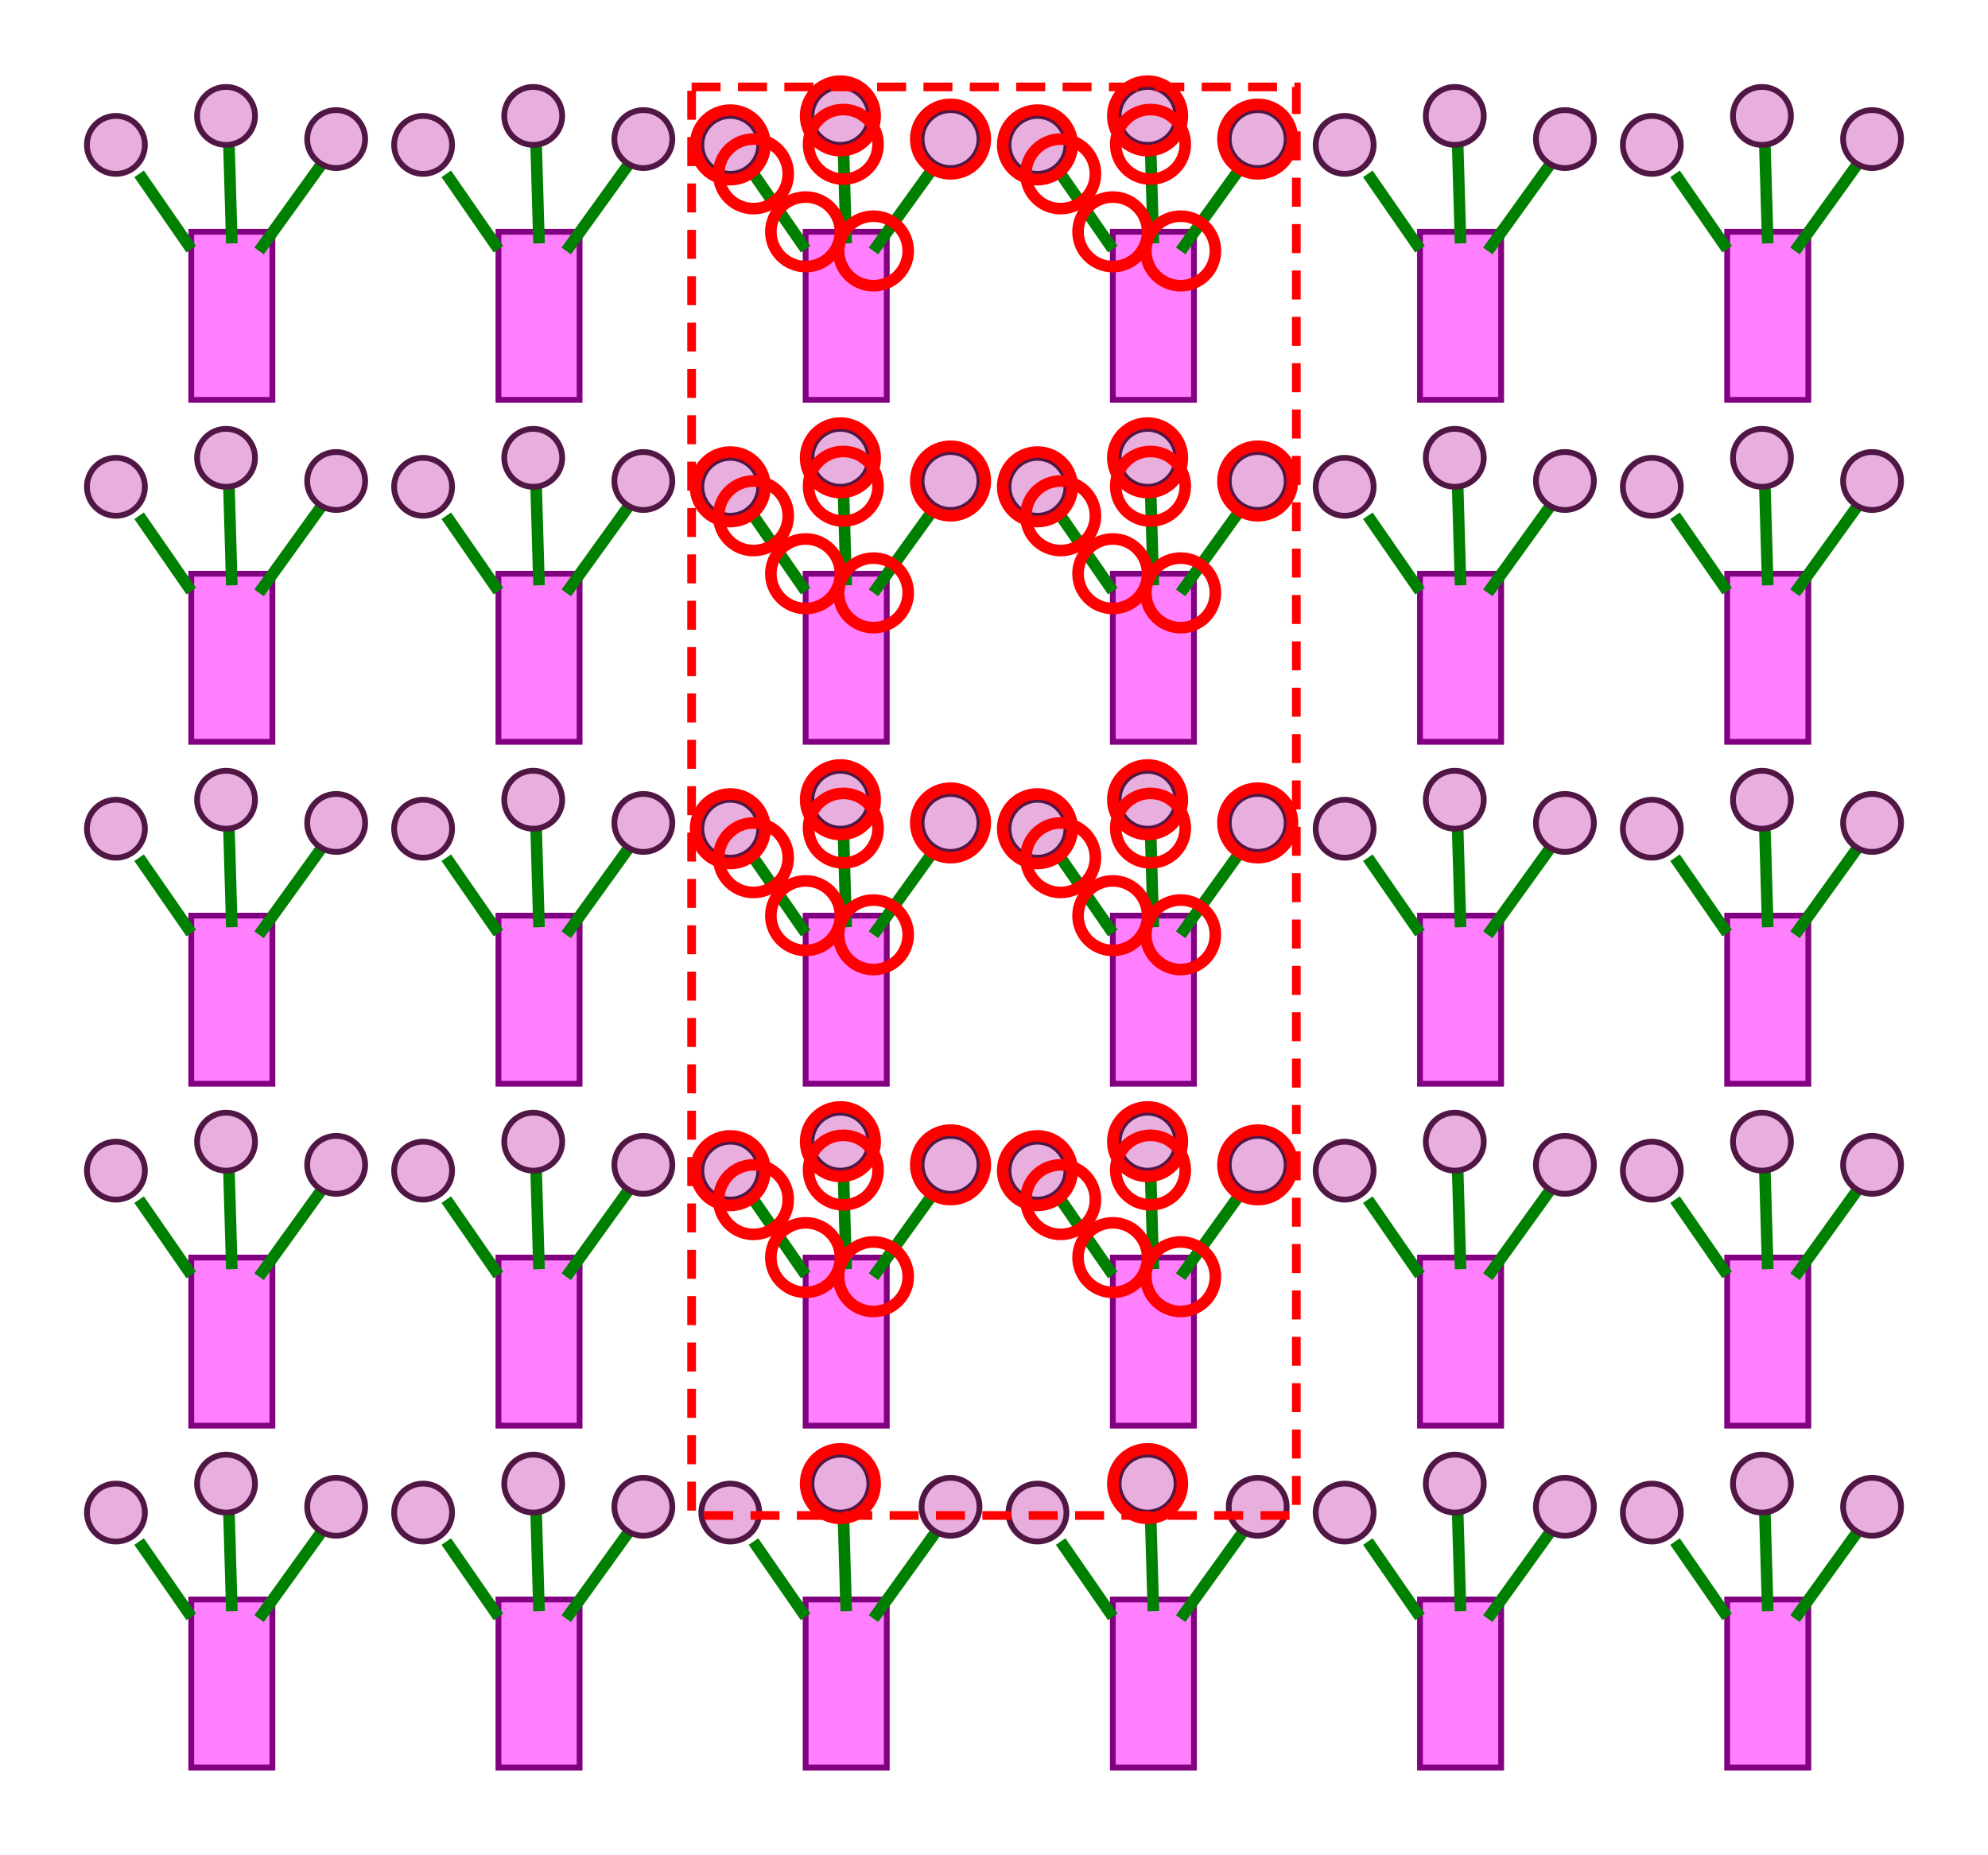
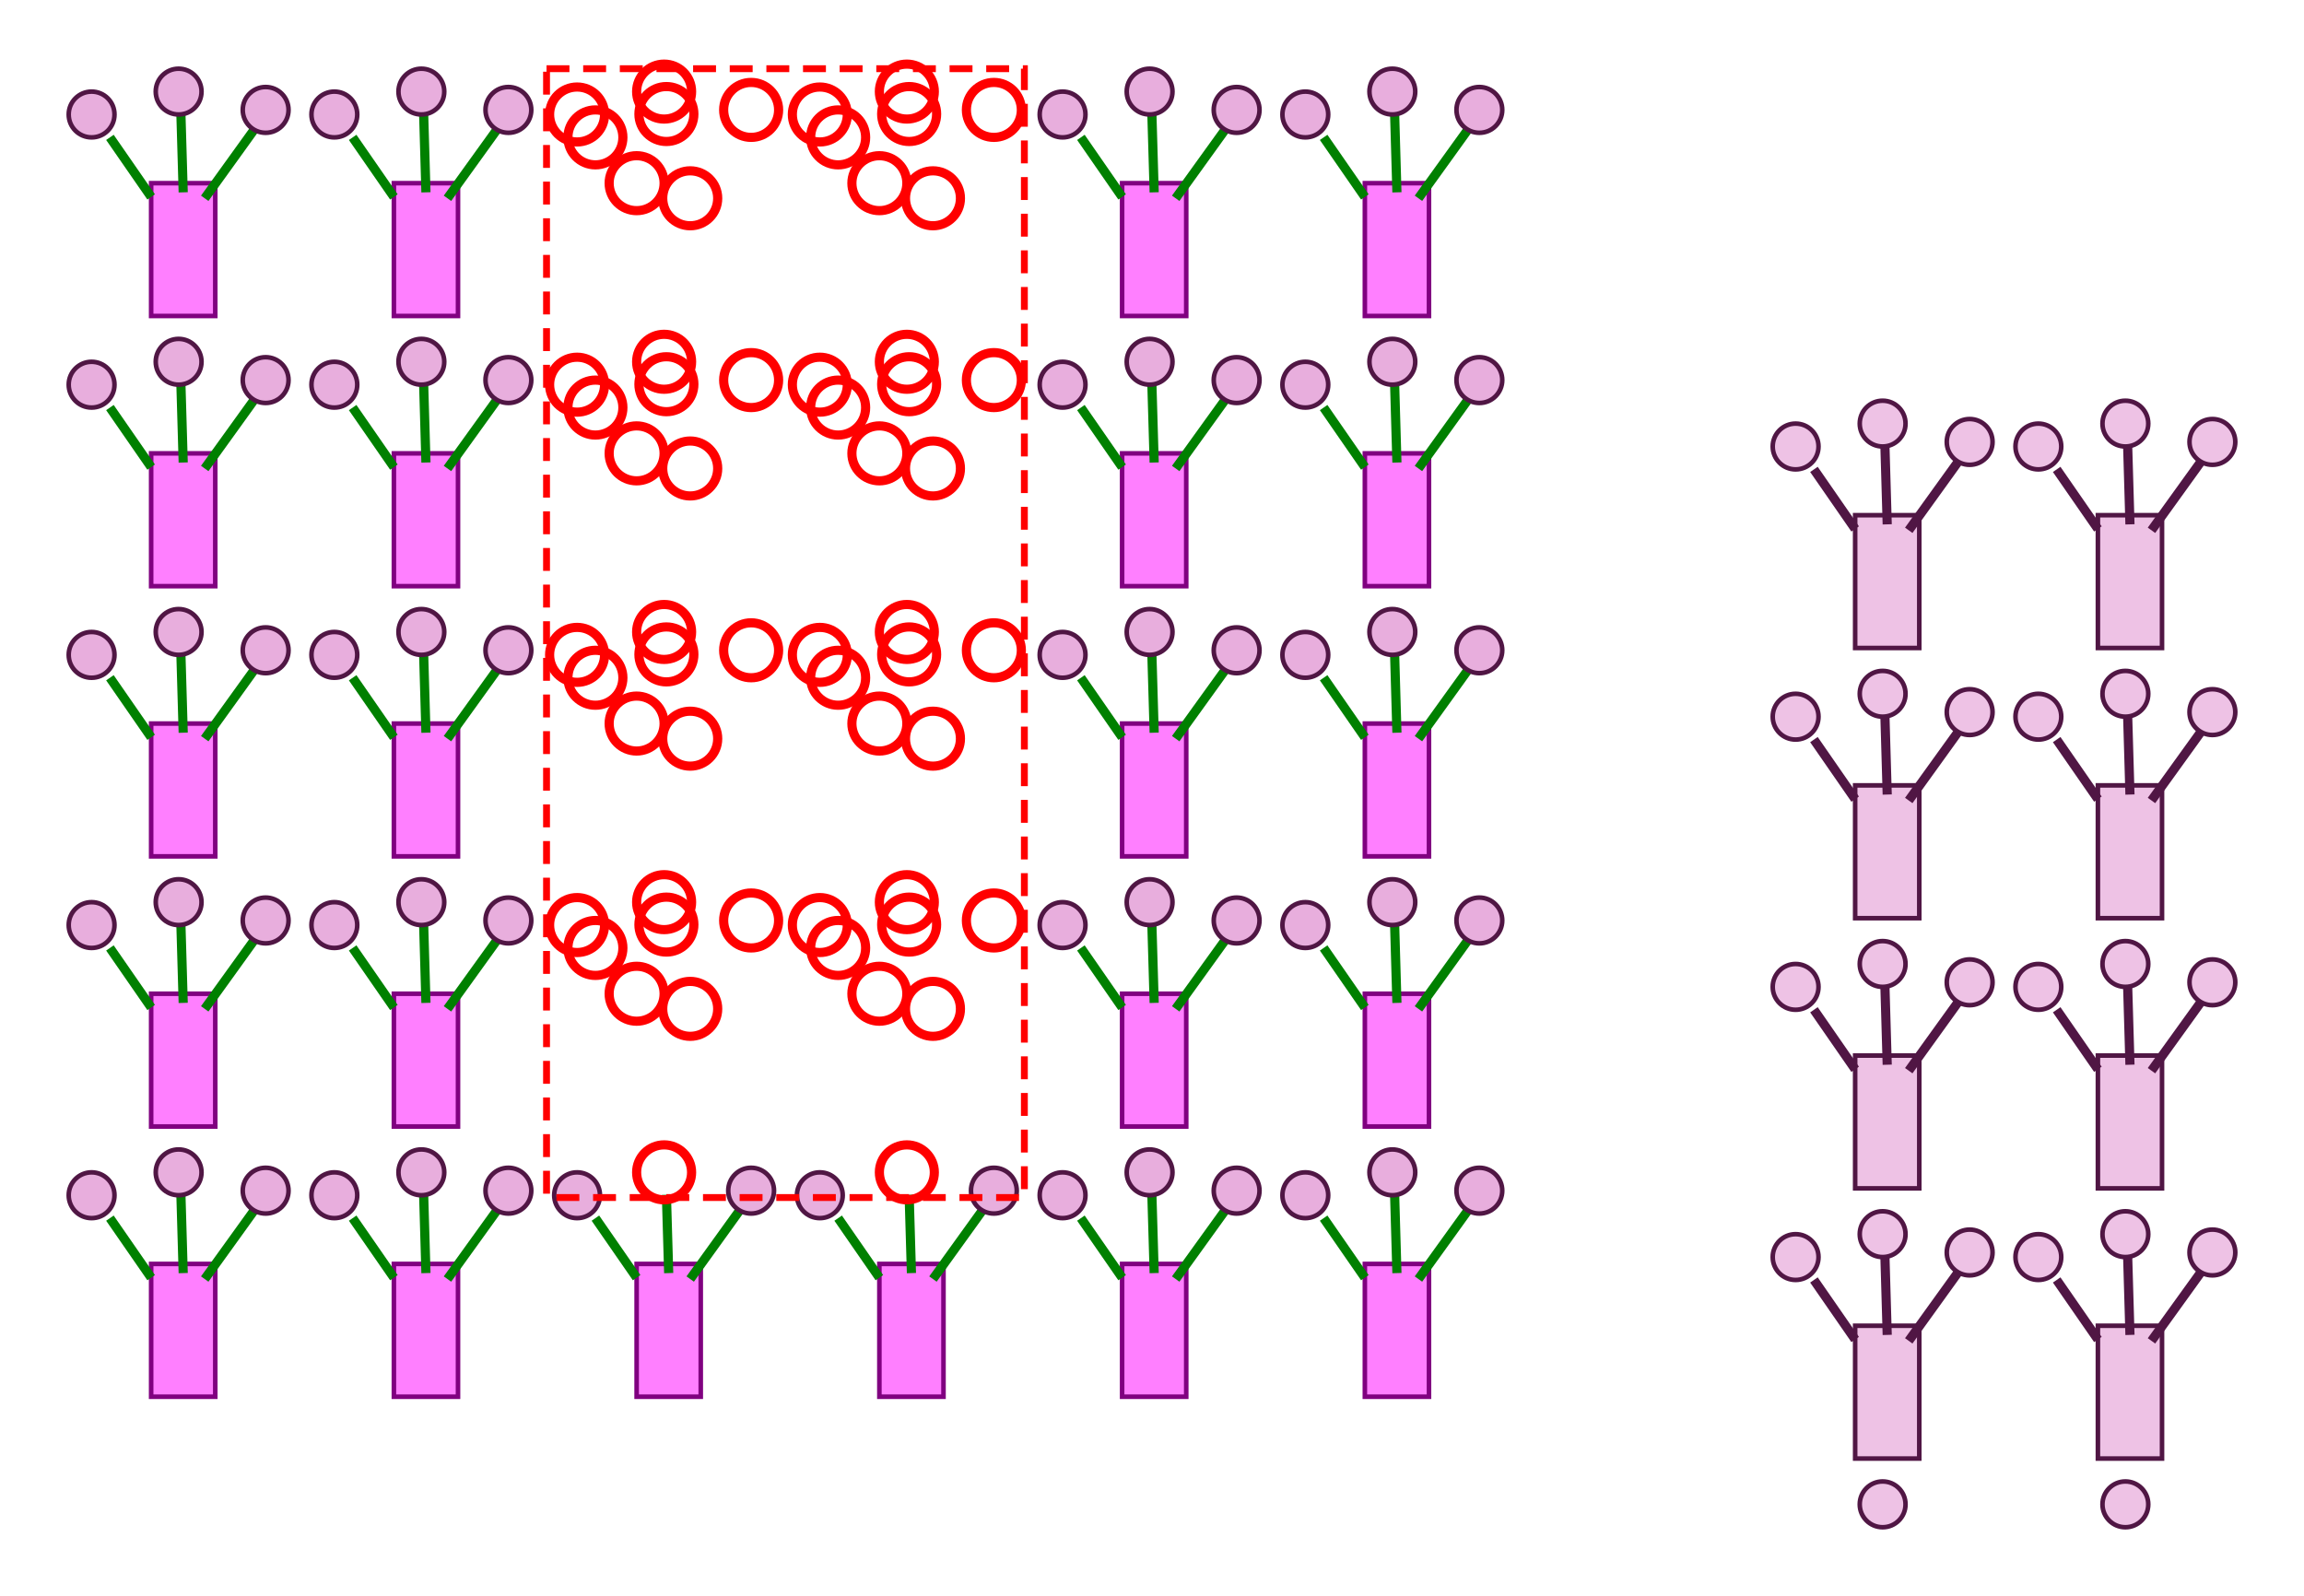
- <svg xmlns="http://www.w3.org/2000/svg" width="343" height="320" viewBox="-15 -15 343 320">
+ <svg xmlns="http://www.w3.org/2000/svg" width="503.05" height="348.5" viewBox="-15 -15 503.05 348.5">
  <g id="fig">
    <rect id="10" x="18" y="25" width="14" height="29" fill="#FF00FF" stroke="#800080" fill-opacity="0.5" stroke-width="1.0px" />
    <line id="11" x1="9" y1="15" x2="18" y2="28" stroke="#008000" stroke-width="2" stroke-opacity="1" />
    <line id="12" x1="24.5" y1="9.9" x2="25" y2="27" stroke="#008000" stroke-width="2" stroke-opacity="1" />
    <line id="13" x1="40.5" y1="13.3" x2="29.7" y2="28.3" stroke="#008000" stroke-width="2" stroke-opacity="1" />
    <circle id="14" r="5.000" cx="5" cy="10" fill="#d35fbc" stroke="#501644" fill-opacity="0.5" stroke-width="1.0px" />
    <circle id="15" r="5.000" cx="24" cy="5" fill="#d35fbc" stroke="#501644" fill-opacity="0.5" stroke-width="1.0px" />
    <circle id="16" r="5.000" cx="43" cy="9" fill="#d35fbc" stroke="#501644" fill-opacity="0.5" stroke-width="1.0px" />
    <rect id="18" x="71" y="25" width="14" height="29" fill="#FF00FF" stroke="#800080" fill-opacity="0.5" stroke-width="1.0px" />
    <line id="19" x1="62" y1="15" x2="71" y2="28" stroke="#008000" stroke-width="2" stroke-opacity="1" />
    <line id="20" x1="77.5" y1="9.9" x2="78" y2="27" stroke="#008000" stroke-width="2" stroke-opacity="1" />
    <line id="21" x1="93.5" y1="13.3" x2="82.7" y2="28.3" stroke="#008000" stroke-width="2" stroke-opacity="1" />
    <circle id="22" r="5.000" cx="58" cy="10" fill="#d35fbc" stroke="#501644" fill-opacity="0.5" stroke-width="1.0px" />
    <circle id="23" r="5.000" cx="77" cy="5" fill="#d35fbc" stroke="#501644" fill-opacity="0.5" stroke-width="1.0px" />
    <circle id="24" r="5.000" cx="96" cy="9" fill="#d35fbc" stroke="#501644" fill-opacity="0.5" stroke-width="1.0px" />
-     <rect id="26" x="124" y="25" width="14" height="29" fill="#FF00FF" stroke="#800080" fill-opacity="0.5" stroke-width="1.0px" />
-     <line id="27" x1="115" y1="15" x2="124" y2="28" stroke="#008000" stroke-width="2" stroke-opacity="1" />
-     <line id="28" x1="130.5" y1="9.9" x2="131" y2="27" stroke="#008000" stroke-width="2" stroke-opacity="1" />
-     <line id="29" x1="146.5" y1="13.3" x2="135.7" y2="28.3" stroke="#008000" stroke-width="2" stroke-opacity="1" />
-     <circle id="30" r="5.000" cx="111" cy="10" fill="#d35fbc" stroke="#501644" fill-opacity="0.5" stroke-width="1.0px" />
-     <circle id="31" r="5.000" cx="130" cy="5" fill="#d35fbc" stroke="#501644" fill-opacity="0.5" stroke-width="1.0px" />
-     <circle id="32" r="5.000" cx="149" cy="9" fill="#d35fbc" stroke="#501644" fill-opacity="0.5" stroke-width="1.0px" />
-     <rect id="34" x="177" y="25" width="14" height="29" fill="#FF00FF" stroke="#800080" fill-opacity="0.5" stroke-width="1.0px" />
-     <line id="35" x1="168" y1="15" x2="177" y2="28" stroke="#008000" stroke-width="2" stroke-opacity="1" />
-     <line id="36" x1="183.5" y1="9.9" x2="184" y2="27" stroke="#008000" stroke-width="2" stroke-opacity="1" />
-     <line id="37" x1="199.5" y1="13.3" x2="188.7" y2="28.3" stroke="#008000" stroke-width="2" stroke-opacity="1" />
-     <circle id="38" r="5.000" cx="164" cy="10" fill="#d35fbc" stroke="#501644" fill-opacity="0.5" stroke-width="1.0px" />
-     <circle id="39" r="5.000" cx="183" cy="5" fill="#d35fbc" stroke="#501644" fill-opacity="0.5" stroke-width="1.0px" />
-     <circle id="40" r="5.000" cx="202" cy="9" fill="#d35fbc" stroke="#501644" fill-opacity="0.5" stroke-width="1.0px" />
+     <rect id="26" x="390.05" y="97.5" width="14" height="29" fill="#de87cd" stroke="#501644" fill-opacity="0.5" stroke-width="1.0px" />
+     <line id="27" x1="381.05" y1="87.5" x2="390.05" y2="100.5" stroke="#501644" stroke-width="2" stroke-opacity="1" />
+     <line id="28" x1="396.55" y1="82.4" x2="397.05" y2="99.5" stroke="#501644" stroke-width="2" stroke-opacity="1" />
+     <line id="29" x1="412.55" y1="85.8" x2="401.75" y2="100.8" stroke="#501644" stroke-width="2" stroke-opacity="1" />
+     <circle id="30" r="5.000" cx="377.05" cy="82.5" fill="#de87cd" stroke="#501644" fill-opacity="0.5" stroke-width="1.0px" />
+     <circle id="31" r="5.000" cx="396.05" cy="77.5" fill="#de87cd" stroke="#501644" fill-opacity="0.5" stroke-width="1.0px" />
+     <circle id="32" r="5.000" cx="415.05" cy="81.5" fill="#de87cd" stroke="#501644" fill-opacity="0.5" stroke-width="1.0px" />
+     <rect id="34" x="443.05" y="97.5" width="14" height="29" fill="#de87cd" stroke="#501644" fill-opacity="0.5" stroke-width="1.0px" />
+     <line id="35" x1="434.05" y1="87.5" x2="443.05" y2="100.5" stroke="#501644" stroke-width="2" stroke-opacity="1" />
+     <line id="36" x1="449.55" y1="82.4" x2="450.05" y2="99.5" stroke="#501644" stroke-width="2" stroke-opacity="1" />
+     <line id="37" x1="465.55" y1="85.8" x2="454.75" y2="100.8" stroke="#501644" stroke-width="2" stroke-opacity="1" />
+     <circle id="38" r="5.000" cx="430.05" cy="82.5" fill="#de87cd" stroke="#501644" fill-opacity="0.5" stroke-width="1.0px" />
+     <circle id="39" r="5.000" cx="449.05" cy="77.5" fill="#de87cd" stroke="#501644" fill-opacity="0.5" stroke-width="1.0px" />
+     <circle id="40" r="5.000" cx="468.05" cy="81.5" fill="#de87cd" stroke="#501644" fill-opacity="0.5" stroke-width="1.0px" />
    <rect id="42" x="230" y="25" width="14" height="29" fill="#FF00FF" stroke="#800080" fill-opacity="0.5" stroke-width="1.0px" />
    <line id="43" x1="221" y1="15" x2="230" y2="28" stroke="#008000" stroke-width="2" stroke-opacity="1" />
    <line id="44" x1="236.5" y1="9.9" x2="237" y2="27" stroke="#008000" stroke-width="2" stroke-opacity="1" />
    <line id="45" x1="252.5" y1="13.3" x2="241.7" y2="28.3" stroke="#008000" stroke-width="2" stroke-opacity="1" />
    <circle id="46" r="5.000" cx="217" cy="10" fill="#d35fbc" stroke="#501644" fill-opacity="0.5" stroke-width="1.0px" />
    <circle id="47" r="5.000" cx="236" cy="5" fill="#d35fbc" stroke="#501644" fill-opacity="0.5" stroke-width="1.0px" />
    <circle id="48" r="5.000" cx="255" cy="9" fill="#d35fbc" stroke="#501644" fill-opacity="0.5" stroke-width="1.0px" />
    <rect id="50" x="283" y="25" width="14" height="29" fill="#FF00FF" stroke="#800080" fill-opacity="0.5" stroke-width="1.0px" />
    <line id="51" x1="274" y1="15" x2="283" y2="28" stroke="#008000" stroke-width="2" stroke-opacity="1" />
    <line id="52" x1="289.5" y1="9.9" x2="290" y2="27" stroke="#008000" stroke-width="2" stroke-opacity="1" />
    <line id="53" x1="305.5" y1="13.3" x2="294.7" y2="28.3" stroke="#008000" stroke-width="2" stroke-opacity="1" />
    <circle id="54" r="5.000" cx="270" cy="10" fill="#d35fbc" stroke="#501644" fill-opacity="0.5" stroke-width="1.0px" />
    <circle id="55" r="5.000" cx="289" cy="5" fill="#d35fbc" stroke="#501644" fill-opacity="0.5" stroke-width="1.0px" />
    <circle id="56" r="5.000" cx="308" cy="9" fill="#d35fbc" stroke="#501644" fill-opacity="0.5" stroke-width="1.0px" />
    <rect id="58" x="18" y="84" width="14" height="29" fill="#FF00FF" stroke="#800080" fill-opacity="0.5" stroke-width="1.0px" />
    <line id="59" x1="9" y1="74" x2="18" y2="87" stroke="#008000" stroke-width="2" stroke-opacity="1" />
    <line id="60" x1="24.5" y1="68.9" x2="25" y2="86" stroke="#008000" stroke-width="2" stroke-opacity="1" />
    <line id="61" x1="40.5" y1="72.3" x2="29.7" y2="87.3" stroke="#008000" stroke-width="2" stroke-opacity="1" />
    <circle id="62" r="5.000" cx="5" cy="69" fill="#d35fbc" stroke="#501644" fill-opacity="0.5" stroke-width="1.0px" />
    <circle id="63" r="5.000" cx="24" cy="64" fill="#d35fbc" stroke="#501644" fill-opacity="0.5" stroke-width="1.0px" />
    <circle id="64" r="5.000" cx="43" cy="68" fill="#d35fbc" stroke="#501644" fill-opacity="0.5" stroke-width="1.0px" />
    <rect id="66" x="71" y="84" width="14" height="29" fill="#FF00FF" stroke="#800080" fill-opacity="0.5" stroke-width="1.0px" />
    <line id="67" x1="62" y1="74" x2="71" y2="87" stroke="#008000" stroke-width="2" stroke-opacity="1" />
    <line id="68" x1="77.5" y1="68.9" x2="78" y2="86" stroke="#008000" stroke-width="2" stroke-opacity="1" />
    <line id="69" x1="93.5" y1="72.3" x2="82.7" y2="87.3" stroke="#008000" stroke-width="2" stroke-opacity="1" />
    <circle id="70" r="5.000" cx="58" cy="69" fill="#d35fbc" stroke="#501644" fill-opacity="0.5" stroke-width="1.0px" />
    <circle id="71" r="5.000" cx="77" cy="64" fill="#d35fbc" stroke="#501644" fill-opacity="0.5" stroke-width="1.0px" />
    <circle id="72" r="5.000" cx="96" cy="68" fill="#d35fbc" stroke="#501644" fill-opacity="0.5" stroke-width="1.0px" />
-     <rect id="74" x="124" y="84" width="14" height="29" fill="#FF00FF" stroke="#800080" fill-opacity="0.5" stroke-width="1.0px" />
-     <line id="75" x1="115" y1="74" x2="124" y2="87" stroke="#008000" stroke-width="2" stroke-opacity="1" />
-     <line id="76" x1="130.5" y1="68.9" x2="131" y2="86" stroke="#008000" stroke-width="2" stroke-opacity="1" />
-     <line id="77" x1="146.5" y1="72.3" x2="135.7" y2="87.3" stroke="#008000" stroke-width="2" stroke-opacity="1" />
-     <circle id="78" r="5.000" cx="111" cy="69" fill="#d35fbc" stroke="#501644" fill-opacity="0.5" stroke-width="1.0px" />
-     <circle id="79" r="5.000" cx="130" cy="64" fill="#d35fbc" stroke="#501644" fill-opacity="0.5" stroke-width="1.0px" />
-     <circle id="80" r="5.000" cx="149" cy="68" fill="#d35fbc" stroke="#501644" fill-opacity="0.5" stroke-width="1.0px" />
-     <rect id="82" x="177" y="84" width="14" height="29" fill="#FF00FF" stroke="#800080" fill-opacity="0.5" stroke-width="1.0px" />
-     <line id="83" x1="168" y1="74" x2="177" y2="87" stroke="#008000" stroke-width="2" stroke-opacity="1" />
-     <line id="84" x1="183.5" y1="68.9" x2="184" y2="86" stroke="#008000" stroke-width="2" stroke-opacity="1" />
-     <line id="85" x1="199.5" y1="72.3" x2="188.7" y2="87.3" stroke="#008000" stroke-width="2" stroke-opacity="1" />
-     <circle id="86" r="5.000" cx="164" cy="69" fill="#d35fbc" stroke="#501644" fill-opacity="0.5" stroke-width="1.0px" />
-     <circle id="87" r="5.000" cx="183" cy="64" fill="#d35fbc" stroke="#501644" fill-opacity="0.5" stroke-width="1.0px" />
-     <circle id="88" r="5.000" cx="202" cy="68" fill="#d35fbc" stroke="#501644" fill-opacity="0.5" stroke-width="1.0px" />
+     <rect id="74" x="390.05" y="156.5" width="14" height="29" fill="#de87cd" stroke="#501644" fill-opacity="0.5" stroke-width="1.0px" />
+     <line id="75" x1="381.05" y1="146.5" x2="390.05" y2="159.5" stroke="#501644" stroke-width="2" stroke-opacity="1" />
+     <line id="76" x1="396.55" y1="141.4" x2="397.05" y2="158.5" stroke="#501644" stroke-width="2" stroke-opacity="1" />
+     <line id="77" x1="412.55" y1="144.8" x2="401.75" y2="159.8" stroke="#501644" stroke-width="2" stroke-opacity="1" />
+     <circle id="78" r="5.000" cx="377.05" cy="141.5" fill="#de87cd" stroke="#501644" fill-opacity="0.5" stroke-width="1.0px" />
+     <circle id="79" r="5.000" cx="396.05" cy="136.5" fill="#de87cd" stroke="#501644" fill-opacity="0.5" stroke-width="1.0px" />
+     <circle id="80" r="5.000" cx="415.05" cy="140.5" fill="#de87cd" stroke="#501644" fill-opacity="0.5" stroke-width="1.0px" />
+     <rect id="82" x="443.05" y="156.5" width="14" height="29" fill="#de87cd" stroke="#501644" fill-opacity="0.5" stroke-width="1.0px" />
+     <line id="83" x1="434.05" y1="146.5" x2="443.05" y2="159.5" stroke="#501644" stroke-width="2" stroke-opacity="1" />
+     <line id="84" x1="449.55" y1="141.4" x2="450.05" y2="158.5" stroke="#501644" stroke-width="2" stroke-opacity="1" />
+     <line id="85" x1="465.55" y1="144.8" x2="454.75" y2="159.8" stroke="#501644" stroke-width="2" stroke-opacity="1" />
+     <circle id="86" r="5.000" cx="430.05" cy="141.5" fill="#de87cd" stroke="#501644" fill-opacity="0.5" stroke-width="1.0px" />
+     <circle id="87" r="5.000" cx="449.05" cy="136.5" fill="#de87cd" stroke="#501644" fill-opacity="0.5" stroke-width="1.0px" />
+     <circle id="88" r="5.000" cx="468.05" cy="140.5" fill="#de87cd" stroke="#501644" fill-opacity="0.5" stroke-width="1.0px" />
    <rect id="90" x="230" y="84" width="14" height="29" fill="#FF00FF" stroke="#800080" fill-opacity="0.5" stroke-width="1.0px" />
    <line id="91" x1="221" y1="74" x2="230" y2="87" stroke="#008000" stroke-width="2" stroke-opacity="1" />
    <line id="92" x1="236.5" y1="68.9" x2="237" y2="86" stroke="#008000" stroke-width="2" stroke-opacity="1" />
    <line id="93" x1="252.5" y1="72.3" x2="241.7" y2="87.3" stroke="#008000" stroke-width="2" stroke-opacity="1" />
    <circle id="94" r="5.000" cx="217" cy="69" fill="#d35fbc" stroke="#501644" fill-opacity="0.5" stroke-width="1.0px" />
    <circle id="95" r="5.000" cx="236" cy="64" fill="#d35fbc" stroke="#501644" fill-opacity="0.5" stroke-width="1.0px" />
    <circle id="96" r="5.000" cx="255" cy="68" fill="#d35fbc" stroke="#501644" fill-opacity="0.5" stroke-width="1.0px" />
    <rect id="98" x="283" y="84" width="14" height="29" fill="#FF00FF" stroke="#800080" fill-opacity="0.5" stroke-width="1.0px" />
    <line id="99" x1="274" y1="74" x2="283" y2="87" stroke="#008000" stroke-width="2" stroke-opacity="1" />
    <line id="100" x1="289.5" y1="68.9" x2="290" y2="86" stroke="#008000" stroke-width="2" stroke-opacity="1" />
    <line id="101" x1="305.5" y1="72.3" x2="294.7" y2="87.3" stroke="#008000" stroke-width="2" stroke-opacity="1" />
    <circle id="102" r="5.000" cx="270" cy="69" fill="#d35fbc" stroke="#501644" fill-opacity="0.5" stroke-width="1.0px" />
    <circle id="103" r="5.000" cx="289" cy="64" fill="#d35fbc" stroke="#501644" fill-opacity="0.5" stroke-width="1.0px" />
    <circle id="104" r="5.000" cx="308" cy="68" fill="#d35fbc" stroke="#501644" fill-opacity="0.5" stroke-width="1.0px" />
    <rect id="106" x="18" y="143" width="14" height="29" fill="#FF00FF" stroke="#800080" fill-opacity="0.5" stroke-width="1.0px" />
    <line id="107" x1="9" y1="133" x2="18" y2="146" stroke="#008000" stroke-width="2" stroke-opacity="1" />
    <line id="108" x1="24.5" y1="127.9" x2="25" y2="145" stroke="#008000" stroke-width="2" stroke-opacity="1" />
    <line id="109" x1="40.5" y1="131.3" x2="29.7" y2="146.3" stroke="#008000" stroke-width="2" stroke-opacity="1" />
    <circle id="110" r="5.000" cx="5" cy="128" fill="#d35fbc" stroke="#501644" fill-opacity="0.5" stroke-width="1.0px" />
    <circle id="111" r="5.000" cx="24" cy="123" fill="#d35fbc" stroke="#501644" fill-opacity="0.5" stroke-width="1.0px" />
    <circle id="112" r="5.000" cx="43" cy="127" fill="#d35fbc" stroke="#501644" fill-opacity="0.5" stroke-width="1.0px" />
    <rect id="114" x="71" y="143" width="14" height="29" fill="#FF00FF" stroke="#800080" fill-opacity="0.5" stroke-width="1.0px" />
    <line id="115" x1="62" y1="133" x2="71" y2="146" stroke="#008000" stroke-width="2" stroke-opacity="1" />
    <line id="116" x1="77.5" y1="127.9" x2="78" y2="145" stroke="#008000" stroke-width="2" stroke-opacity="1" />
    <line id="117" x1="93.5" y1="131.3" x2="82.7" y2="146.3" stroke="#008000" stroke-width="2" stroke-opacity="1" />
    <circle id="118" r="5.000" cx="58" cy="128" fill="#d35fbc" stroke="#501644" fill-opacity="0.5" stroke-width="1.0px" />
    <circle id="119" r="5.000" cx="77" cy="123" fill="#d35fbc" stroke="#501644" fill-opacity="0.5" stroke-width="1.0px" />
    <circle id="120" r="5.000" cx="96" cy="127" fill="#d35fbc" stroke="#501644" fill-opacity="0.5" stroke-width="1.0px" />
-     <rect id="122" x="124" y="143" width="14" height="29" fill="#FF00FF" stroke="#800080" fill-opacity="0.5" stroke-width="1.0px" />
-     <line id="123" x1="115" y1="133" x2="124" y2="146" stroke="#008000" stroke-width="2" stroke-opacity="1" />
-     <line id="124" x1="130.5" y1="127.9" x2="131" y2="145" stroke="#008000" stroke-width="2" stroke-opacity="1" />
-     <line id="125" x1="146.5" y1="131.3" x2="135.7" y2="146.3" stroke="#008000" stroke-width="2" stroke-opacity="1" />
-     <circle id="126" r="5.000" cx="111" cy="128" fill="#d35fbc" stroke="#501644" fill-opacity="0.5" stroke-width="1.0px" />
-     <circle id="127" r="5.000" cx="130" cy="123" fill="#d35fbc" stroke="#501644" fill-opacity="0.5" stroke-width="1.0px" />
-     <circle id="128" r="5.000" cx="149" cy="127" fill="#d35fbc" stroke="#501644" fill-opacity="0.5" stroke-width="1.0px" />
-     <rect id="130" x="177" y="143" width="14" height="29" fill="#FF00FF" stroke="#800080" fill-opacity="0.5" stroke-width="1.0px" />
-     <line id="131" x1="168" y1="133" x2="177" y2="146" stroke="#008000" stroke-width="2" stroke-opacity="1" />
-     <line id="132" x1="183.5" y1="127.9" x2="184" y2="145" stroke="#008000" stroke-width="2" stroke-opacity="1" />
-     <line id="133" x1="199.5" y1="131.3" x2="188.7" y2="146.3" stroke="#008000" stroke-width="2" stroke-opacity="1" />
-     <circle id="134" r="5.000" cx="164" cy="128" fill="#d35fbc" stroke="#501644" fill-opacity="0.5" stroke-width="1.0px" />
-     <circle id="135" r="5.000" cx="183" cy="123" fill="#d35fbc" stroke="#501644" fill-opacity="0.5" stroke-width="1.0px" />
-     <circle id="136" r="5.000" cx="202" cy="127" fill="#d35fbc" stroke="#501644" fill-opacity="0.5" stroke-width="1.0px" />
+     <rect id="122" x="390.05" y="215.5" width="14" height="29" fill="#de87cd" stroke="#501644" fill-opacity="0.5" stroke-width="1.0px" />
+     <line id="123" x1="381.05" y1="205.5" x2="390.05" y2="218.5" stroke="#501644" stroke-width="2" stroke-opacity="1" />
+     <line id="124" x1="396.55" y1="200.4" x2="397.05" y2="217.5" stroke="#501644" stroke-width="2" stroke-opacity="1" />
+     <line id="125" x1="412.55" y1="203.8" x2="401.75" y2="218.8" stroke="#501644" stroke-width="2" stroke-opacity="1" />
+     <circle id="126" r="5.000" cx="377.05" cy="200.5" fill="#de87cd" stroke="#501644" fill-opacity="0.5" stroke-width="1.0px" />
+     <circle id="127" r="5.000" cx="396.05" cy="195.5" fill="#de87cd" stroke="#501644" fill-opacity="0.5" stroke-width="1.0px" />
+     <circle id="128" r="5.000" cx="415.05" cy="199.5" fill="#de87cd" stroke="#501644" fill-opacity="0.5" stroke-width="1.0px" />
+     <rect id="130" x="443.05" y="215.5" width="14" height="29" fill="#de87cd" stroke="#501644" fill-opacity="0.5" stroke-width="1.0px" />
+     <line id="131" x1="434.05" y1="205.5" x2="443.05" y2="218.5" stroke="#501644" stroke-width="2" stroke-opacity="1" />
+     <line id="132" x1="449.55" y1="200.4" x2="450.05" y2="217.5" stroke="#501644" stroke-width="2" stroke-opacity="1" />
+     <line id="133" x1="465.55" y1="203.8" x2="454.75" y2="218.8" stroke="#501644" stroke-width="2" stroke-opacity="1" />
+     <circle id="134" r="5.000" cx="430.05" cy="200.5" fill="#de87cd" stroke="#501644" fill-opacity="0.5" stroke-width="1.0px" />
+     <circle id="135" r="5.000" cx="449.05" cy="195.5" fill="#de87cd" stroke="#501644" fill-opacity="0.5" stroke-width="1.0px" />
+     <circle id="136" r="5.000" cx="468.05" cy="199.5" fill="#de87cd" stroke="#501644" fill-opacity="0.5" stroke-width="1.0px" />
    <rect id="138" x="230" y="143" width="14" height="29" fill="#FF00FF" stroke="#800080" fill-opacity="0.5" stroke-width="1.0px" />
    <line id="139" x1="221" y1="133" x2="230" y2="146" stroke="#008000" stroke-width="2" stroke-opacity="1" />
    <line id="140" x1="236.5" y1="127.9" x2="237" y2="145" stroke="#008000" stroke-width="2" stroke-opacity="1" />
    <line id="141" x1="252.5" y1="131.3" x2="241.7" y2="146.3" stroke="#008000" stroke-width="2" stroke-opacity="1" />
    <circle id="142" r="5.000" cx="217" cy="128" fill="#d35fbc" stroke="#501644" fill-opacity="0.5" stroke-width="1.0px" />
    <circle id="143" r="5.000" cx="236" cy="123" fill="#d35fbc" stroke="#501644" fill-opacity="0.5" stroke-width="1.0px" />
    <circle id="144" r="5.000" cx="255" cy="127" fill="#d35fbc" stroke="#501644" fill-opacity="0.5" stroke-width="1.0px" />
    <rect id="146" x="283" y="143" width="14" height="29" fill="#FF00FF" stroke="#800080" fill-opacity="0.5" stroke-width="1.0px" />
    <line id="147" x1="274" y1="133" x2="283" y2="146" stroke="#008000" stroke-width="2" stroke-opacity="1" />
    <line id="148" x1="289.5" y1="127.9" x2="290" y2="145" stroke="#008000" stroke-width="2" stroke-opacity="1" />
    <line id="149" x1="305.5" y1="131.3" x2="294.7" y2="146.3" stroke="#008000" stroke-width="2" stroke-opacity="1" />
    <circle id="150" r="5.000" cx="270" cy="128" fill="#d35fbc" stroke="#501644" fill-opacity="0.5" stroke-width="1.0px" />
    <circle id="151" r="5.000" cx="289" cy="123" fill="#d35fbc" stroke="#501644" fill-opacity="0.5" stroke-width="1.0px" />
    <circle id="152" r="5.000" cx="308" cy="127" fill="#d35fbc" stroke="#501644" fill-opacity="0.5" stroke-width="1.0px" />
    <rect id="154" x="18" y="202" width="14" height="29" fill="#FF00FF" stroke="#800080" fill-opacity="0.5" stroke-width="1.0px" />
    <line id="155" x1="9" y1="192" x2="18" y2="205" stroke="#008000" stroke-width="2" stroke-opacity="1" />
    <line id="156" x1="24.5" y1="186.9" x2="25" y2="204" stroke="#008000" stroke-width="2" stroke-opacity="1" />
    <line id="157" x1="40.5" y1="190.3" x2="29.7" y2="205.3" stroke="#008000" stroke-width="2" stroke-opacity="1" />
    <circle id="158" r="5.000" cx="5" cy="187" fill="#d35fbc" stroke="#501644" fill-opacity="0.5" stroke-width="1.0px" />
    <circle id="159" r="5.000" cx="24" cy="182" fill="#d35fbc" stroke="#501644" fill-opacity="0.5" stroke-width="1.0px" />
    <circle id="160" r="5.000" cx="43" cy="186" fill="#d35fbc" stroke="#501644" fill-opacity="0.5" stroke-width="1.0px" />
    <rect id="162" x="71" y="202" width="14" height="29" fill="#FF00FF" stroke="#800080" fill-opacity="0.5" stroke-width="1.0px" />
    <line id="163" x1="62" y1="192" x2="71" y2="205" stroke="#008000" stroke-width="2" stroke-opacity="1" />
    <line id="164" x1="77.5" y1="186.9" x2="78" y2="204" stroke="#008000" stroke-width="2" stroke-opacity="1" />
    <line id="165" x1="93.5" y1="190.3" x2="82.7" y2="205.3" stroke="#008000" stroke-width="2" stroke-opacity="1" />
    <circle id="166" r="5.000" cx="58" cy="187" fill="#d35fbc" stroke="#501644" fill-opacity="0.5" stroke-width="1.0px" />
    <circle id="167" r="5.000" cx="77" cy="182" fill="#d35fbc" stroke="#501644" fill-opacity="0.5" stroke-width="1.0px" />
    <circle id="168" r="5.000" cx="96" cy="186" fill="#d35fbc" stroke="#501644" fill-opacity="0.5" stroke-width="1.0px" />
-     <rect id="170" x="124" y="202" width="14" height="29" fill="#FF00FF" stroke="#800080" fill-opacity="0.5" stroke-width="1.0px" />
-     <line id="171" x1="115" y1="192" x2="124" y2="205" stroke="#008000" stroke-width="2" stroke-opacity="1" />
-     <line id="172" x1="130.5" y1="186.9" x2="131" y2="204" stroke="#008000" stroke-width="2" stroke-opacity="1" />
-     <line id="173" x1="146.5" y1="190.3" x2="135.7" y2="205.3" stroke="#008000" stroke-width="2" stroke-opacity="1" />
-     <circle id="174" r="5.000" cx="111" cy="187" fill="#d35fbc" stroke="#501644" fill-opacity="0.5" stroke-width="1.0px" />
-     <circle id="175" r="5.000" cx="130" cy="182" fill="#d35fbc" stroke="#501644" fill-opacity="0.5" stroke-width="1.0px" />
-     <circle id="176" r="5.000" cx="149" cy="186" fill="#d35fbc" stroke="#501644" fill-opacity="0.5" stroke-width="1.0px" />
-     <rect id="178" x="177" y="202" width="14" height="29" fill="#FF00FF" stroke="#800080" fill-opacity="0.5" stroke-width="1.0px" />
-     <line id="179" x1="168" y1="192" x2="177" y2="205" stroke="#008000" stroke-width="2" stroke-opacity="1" />
-     <line id="180" x1="183.5" y1="186.9" x2="184" y2="204" stroke="#008000" stroke-width="2" stroke-opacity="1" />
-     <line id="181" x1="199.5" y1="190.3" x2="188.7" y2="205.3" stroke="#008000" stroke-width="2" stroke-opacity="1" />
-     <circle id="182" r="5.000" cx="164" cy="187" fill="#d35fbc" stroke="#501644" fill-opacity="0.5" stroke-width="1.0px" />
-     <circle id="183" r="5.000" cx="183" cy="182" fill="#d35fbc" stroke="#501644" fill-opacity="0.5" stroke-width="1.0px" />
-     <circle id="184" r="5.000" cx="202" cy="186" fill="#d35fbc" stroke="#501644" fill-opacity="0.5" stroke-width="1.0px" />
+     <rect id="170" x="390.05" y="274.5" width="14" height="29" fill="#de87cd" stroke="#501644" fill-opacity="0.5" stroke-width="1.0px" />
+     <line id="171" x1="381.05" y1="264.5" x2="390.05" y2="277.5" stroke="#501644" stroke-width="2" stroke-opacity="1" />
+     <line id="172" x1="396.55" y1="259.4" x2="397.05" y2="276.5" stroke="#501644" stroke-width="2" stroke-opacity="1" />
+     <line id="173" x1="412.55" y1="262.8" x2="401.75" y2="277.8" stroke="#501644" stroke-width="2" stroke-opacity="1" />
+     <circle id="174" r="5.000" cx="377.05" cy="259.5" fill="#de87cd" stroke="#501644" fill-opacity="0.5" stroke-width="1.0px" />
+     <circle id="175" r="5.000" cx="396.05" cy="254.5" fill="#de87cd" stroke="#501644" fill-opacity="0.5" stroke-width="1.0px" />
+     <circle id="176" r="5.000" cx="415.05" cy="258.5" fill="#de87cd" stroke="#501644" fill-opacity="0.5" stroke-width="1.0px" />
+     <rect id="178" x="443.05" y="274.5" width="14" height="29" fill="#de87cd" stroke="#501644" fill-opacity="0.5" stroke-width="1.0px" />
+     <line id="179" x1="434.05" y1="264.5" x2="443.05" y2="277.5" stroke="#501644" stroke-width="2" stroke-opacity="1" />
+     <line id="180" x1="449.55" y1="259.4" x2="450.05" y2="276.5" stroke="#501644" stroke-width="2" stroke-opacity="1" />
+     <line id="181" x1="465.55" y1="262.8" x2="454.75" y2="277.8" stroke="#501644" stroke-width="2" stroke-opacity="1" />
+     <circle id="182" r="5.000" cx="430.05" cy="259.5" fill="#de87cd" stroke="#501644" fill-opacity="0.5" stroke-width="1.0px" />
+     <circle id="183" r="5.000" cx="449.05" cy="254.5" fill="#de87cd" stroke="#501644" fill-opacity="0.5" stroke-width="1.0px" />
+     <circle id="184" r="5.000" cx="468.05" cy="258.5" fill="#de87cd" stroke="#501644" fill-opacity="0.5" stroke-width="1.0px" />
    <rect id="186" x="230" y="202" width="14" height="29" fill="#FF00FF" stroke="#800080" fill-opacity="0.5" stroke-width="1.0px" />
    <line id="187" x1="221" y1="192" x2="230" y2="205" stroke="#008000" stroke-width="2" stroke-opacity="1" />
    <line id="188" x1="236.5" y1="186.9" x2="237" y2="204" stroke="#008000" stroke-width="2" stroke-opacity="1" />
    <line id="189" x1="252.5" y1="190.3" x2="241.7" y2="205.3" stroke="#008000" stroke-width="2" stroke-opacity="1" />
    <circle id="190" r="5.000" cx="217" cy="187" fill="#d35fbc" stroke="#501644" fill-opacity="0.5" stroke-width="1.0px" />
    <circle id="191" r="5.000" cx="236" cy="182" fill="#d35fbc" stroke="#501644" fill-opacity="0.5" stroke-width="1.0px" />
    <circle id="192" r="5.000" cx="255" cy="186" fill="#d35fbc" stroke="#501644" fill-opacity="0.5" stroke-width="1.0px" />
    <rect id="194" x="283" y="202" width="14" height="29" fill="#FF00FF" stroke="#800080" fill-opacity="0.5" stroke-width="1.0px" />
    <line id="195" x1="274" y1="192" x2="283" y2="205" stroke="#008000" stroke-width="2" stroke-opacity="1" />
    <line id="196" x1="289.5" y1="186.9" x2="290" y2="204" stroke="#008000" stroke-width="2" stroke-opacity="1" />
    <line id="197" x1="305.5" y1="190.3" x2="294.7" y2="205.3" stroke="#008000" stroke-width="2" stroke-opacity="1" />
    <circle id="198" r="5.000" cx="270" cy="187" fill="#d35fbc" stroke="#501644" fill-opacity="0.5" stroke-width="1.0px" />
    <circle id="199" r="5.000" cx="289" cy="182" fill="#d35fbc" stroke="#501644" fill-opacity="0.5" stroke-width="1.0px" />
    <circle id="200" r="5.000" cx="308" cy="186" fill="#d35fbc" stroke="#501644" fill-opacity="0.5" stroke-width="1.0px" />
    <rect id="202" x="18" y="261" width="14" height="29" fill="#FF00FF" stroke="#800080" fill-opacity="0.5" stroke-width="1.0px" />
    <line id="203" x1="9" y1="251" x2="18" y2="264" stroke="#008000" stroke-width="2" stroke-opacity="1" />
    <line id="204" x1="24.5" y1="245.9" x2="25" y2="263" stroke="#008000" stroke-width="2" stroke-opacity="1" />
    <line id="205" x1="40.5" y1="249.3" x2="29.7" y2="264.3" stroke="#008000" stroke-width="2" stroke-opacity="1" />
    <circle id="206" r="5.000" cx="5" cy="246" fill="#d35fbc" stroke="#501644" fill-opacity="0.5" stroke-width="1.0px" />
    <circle id="207" r="5.000" cx="24" cy="241" fill="#d35fbc" stroke="#501644" fill-opacity="0.5" stroke-width="1.0px" />
    <circle id="208" r="5.000" cx="43" cy="245" fill="#d35fbc" stroke="#501644" fill-opacity="0.5" stroke-width="1.0px" />
    <rect id="210" x="71" y="261" width="14" height="29" fill="#FF00FF" stroke="#800080" fill-opacity="0.5" stroke-width="1.0px" />
    <line id="211" x1="62" y1="251" x2="71" y2="264" stroke="#008000" stroke-width="2" stroke-opacity="1" />
    <line id="212" x1="77.5" y1="245.9" x2="78" y2="263" stroke="#008000" stroke-width="2" stroke-opacity="1" />
    <line id="213" x1="93.5" y1="249.3" x2="82.7" y2="264.3" stroke="#008000" stroke-width="2" stroke-opacity="1" />
    <circle id="214" r="5.000" cx="58" cy="246" fill="#d35fbc" stroke="#501644" fill-opacity="0.5" stroke-width="1.0px" />
    <circle id="215" r="5.000" cx="77" cy="241" fill="#d35fbc" stroke="#501644" fill-opacity="0.5" stroke-width="1.0px" />
    <circle id="216" r="5.000" cx="96" cy="245" fill="#d35fbc" stroke="#501644" fill-opacity="0.5" stroke-width="1.0px" />
    <rect id="218" x="124" y="261" width="14" height="29" fill="#FF00FF" stroke="#800080" fill-opacity="0.5" stroke-width="1.0px" />
    <line id="219" x1="115" y1="251" x2="124" y2="264" stroke="#008000" stroke-width="2" stroke-opacity="1" />
    <line id="220" x1="130.5" y1="245.9" x2="131" y2="263" stroke="#008000" stroke-width="2" stroke-opacity="1" />
    <line id="221" x1="146.5" y1="249.3" x2="135.7" y2="264.3" stroke="#008000" stroke-width="2" stroke-opacity="1" />
    <circle id="222" r="5.000" cx="111" cy="246" fill="#d35fbc" stroke="#501644" fill-opacity="0.5" stroke-width="1.0px" />
-     <circle id="223" r="5.000" cx="130" cy="241" fill="#d35fbc" stroke="#501644" fill-opacity="0.5" stroke-width="1.0px" />
+     <circle id="223" r="5.000" cx="396.05" cy="313.5" fill="#de87cd" stroke="#501644" fill-opacity="0.5" stroke-width="1.0px" />
    <circle id="224" r="5.000" cx="149" cy="245" fill="#d35fbc" stroke="#501644" fill-opacity="0.5" stroke-width="1.0px" />
    <rect id="226" x="177" y="261" width="14" height="29" fill="#FF00FF" stroke="#800080" fill-opacity="0.5" stroke-width="1.0px" />
    <line id="227" x1="168" y1="251" x2="177" y2="264" stroke="#008000" stroke-width="2" stroke-opacity="1" />
    <line id="228" x1="183.5" y1="245.9" x2="184" y2="263" stroke="#008000" stroke-width="2" stroke-opacity="1" />
    <line id="229" x1="199.5" y1="249.3" x2="188.7" y2="264.3" stroke="#008000" stroke-width="2" stroke-opacity="1" />
    <circle id="230" r="5.000" cx="164" cy="246" fill="#d35fbc" stroke="#501644" fill-opacity="0.5" stroke-width="1.0px" />
-     <circle id="231" r="5.000" cx="183" cy="241" fill="#d35fbc" stroke="#501644" fill-opacity="0.5" stroke-width="1.0px" />
+     <circle id="231" r="5.000" cx="449.05" cy="313.5" fill="#de87cd" stroke="#501644" fill-opacity="0.5" stroke-width="1.0px" />
    <circle id="232" r="5.000" cx="202" cy="245" fill="#d35fbc" stroke="#501644" fill-opacity="0.5" stroke-width="1.0px" />
    <rect id="234" x="230" y="261" width="14" height="29" fill="#FF00FF" stroke="#800080" fill-opacity="0.5" stroke-width="1.0px" />
    <line id="235" x1="221" y1="251" x2="230" y2="264" stroke="#008000" stroke-width="2" stroke-opacity="1" />
    <line id="236" x1="236.5" y1="245.9" x2="237" y2="263" stroke="#008000" stroke-width="2" stroke-opacity="1" />
    <line id="237" x1="252.5" y1="249.3" x2="241.7" y2="264.3" stroke="#008000" stroke-width="2" stroke-opacity="1" />
    <circle id="238" r="5.000" cx="217" cy="246" fill="#d35fbc" stroke="#501644" fill-opacity="0.5" stroke-width="1.0px" />
    <circle id="239" r="5.000" cx="236" cy="241" fill="#d35fbc" stroke="#501644" fill-opacity="0.5" stroke-width="1.0px" />
    <circle id="240" r="5.000" cx="255" cy="245" fill="#d35fbc" stroke="#501644" fill-opacity="0.5" stroke-width="1.0px" />
    <rect id="242" x="283" y="261" width="14" height="29" fill="#FF00FF" stroke="#800080" fill-opacity="0.5" stroke-width="1.0px" />
    <line id="243" x1="274" y1="251" x2="283" y2="264" stroke="#008000" stroke-width="2" stroke-opacity="1" />
    <line id="244" x1="289.5" y1="245.9" x2="290" y2="263" stroke="#008000" stroke-width="2" stroke-opacity="1" />
    <line id="245" x1="305.5" y1="249.3" x2="294.7" y2="264.3" stroke="#008000" stroke-width="2" stroke-opacity="1" />
    <circle id="246" r="5.000" cx="270" cy="246" fill="#d35fbc" stroke="#501644" fill-opacity="0.5" stroke-width="1.0px" />
    <circle id="247" r="5.000" cx="289" cy="241" fill="#d35fbc" stroke="#501644" fill-opacity="0.5" stroke-width="1.0px" />
    <circle id="248" r="5.000" cx="308" cy="245" fill="#d35fbc" stroke="#501644" fill-opacity="0.5" stroke-width="1.0px" />
    <rect x="104.33" y="0" width="104.33" height="246.5" stroke="red" fill="transparent" stroke-dasharray="5,3" stroke-width="1.5" />
    <circle cx="124" cy="25" r="6.0" stroke="red" fill="none" stroke-width="2.0" />
    <circle cx="115" cy="15" r="6.0" stroke="red" fill="none" stroke-width="2.0" />
    <circle cx="130.5" cy="9.9" r="6.0" stroke="red" fill="none" stroke-width="2.0" />
    <circle cx="135.7" cy="28.3" r="6.0" stroke="red" fill="none" stroke-width="2.0" />
    <circle cx="111" cy="10" r="6.0" stroke="red" fill="none" stroke-width="2.0" />
    <circle cx="130" cy="5" r="6.0" stroke="red" fill="none" stroke-width="2.0" />
    <circle cx="149" cy="9" r="6.0" stroke="red" fill="none" stroke-width="2.0" />
    <circle cx="177" cy="25" r="6.0" stroke="red" fill="none" stroke-width="2.0" />
    <circle cx="168" cy="15" r="6.0" stroke="red" fill="none" stroke-width="2.0" />
    <circle cx="183.5" cy="9.9" r="6.0" stroke="red" fill="none" stroke-width="2.0" />
    <circle cx="188.7" cy="28.3" r="6.0" stroke="red" fill="none" stroke-width="2.0" />
    <circle cx="164" cy="10" r="6.0" stroke="red" fill="none" stroke-width="2.0" />
    <circle cx="183" cy="5" r="6.0" stroke="red" fill="none" stroke-width="2.0" />
    <circle cx="202" cy="9" r="6.0" stroke="red" fill="none" stroke-width="2.0" />
    <circle cx="124" cy="84" r="6.0" stroke="red" fill="none" stroke-width="2.0" />
    <circle cx="115" cy="74" r="6.0" stroke="red" fill="none" stroke-width="2.0" />
    <circle cx="130.5" cy="68.9" r="6.0" stroke="red" fill="none" stroke-width="2.0" />
    <circle cx="135.7" cy="87.3" r="6.0" stroke="red" fill="none" stroke-width="2.0" />
    <circle cx="111" cy="69" r="6.0" stroke="red" fill="none" stroke-width="2.0" />
    <circle cx="130" cy="64" r="6.0" stroke="red" fill="none" stroke-width="2.0" />
    <circle cx="149" cy="68" r="6.0" stroke="red" fill="none" stroke-width="2.0" />
    <circle cx="177" cy="84" r="6.0" stroke="red" fill="none" stroke-width="2.0" />
    <circle cx="168" cy="74" r="6.0" stroke="red" fill="none" stroke-width="2.0" />
    <circle cx="183.5" cy="68.9" r="6.0" stroke="red" fill="none" stroke-width="2.0" />
    <circle cx="188.7" cy="87.3" r="6.0" stroke="red" fill="none" stroke-width="2.0" />
    <circle cx="164" cy="69" r="6.0" stroke="red" fill="none" stroke-width="2.0" />
    <circle cx="183" cy="64" r="6.0" stroke="red" fill="none" stroke-width="2.0" />
    <circle cx="202" cy="68" r="6.0" stroke="red" fill="none" stroke-width="2.0" />
    <circle cx="124" cy="143" r="6.0" stroke="red" fill="none" stroke-width="2.0" />
    <circle cx="115" cy="133" r="6.0" stroke="red" fill="none" stroke-width="2.0" />
    <circle cx="130.5" cy="127.9" r="6.0" stroke="red" fill="none" stroke-width="2.0" />
    <circle cx="135.7" cy="146.3" r="6.0" stroke="red" fill="none" stroke-width="2.0" />
    <circle cx="111" cy="128" r="6.0" stroke="red" fill="none" stroke-width="2.0" />
    <circle cx="130" cy="123" r="6.0" stroke="red" fill="none" stroke-width="2.0" />
    <circle cx="149" cy="127" r="6.0" stroke="red" fill="none" stroke-width="2.0" />
    <circle cx="177" cy="143" r="6.0" stroke="red" fill="none" stroke-width="2.0" />
    <circle cx="168" cy="133" r="6.0" stroke="red" fill="none" stroke-width="2.0" />
    <circle cx="183.5" cy="127.9" r="6.0" stroke="red" fill="none" stroke-width="2.0" />
    <circle cx="188.7" cy="146.3" r="6.0" stroke="red" fill="none" stroke-width="2.0" />
    <circle cx="164" cy="128" r="6.0" stroke="red" fill="none" stroke-width="2.0" />
    <circle cx="183" cy="123" r="6.0" stroke="red" fill="none" stroke-width="2.0" />
    <circle cx="202" cy="127" r="6.0" stroke="red" fill="none" stroke-width="2.0" />
    <circle cx="124" cy="202" r="6.0" stroke="red" fill="none" stroke-width="2.0" />
    <circle cx="115" cy="192" r="6.0" stroke="red" fill="none" stroke-width="2.0" />
    <circle cx="130.5" cy="186.9" r="6.0" stroke="red" fill="none" stroke-width="2.0" />
    <circle cx="135.7" cy="205.3" r="6.0" stroke="red" fill="none" stroke-width="2.0" />
    <circle cx="111" cy="187" r="6.0" stroke="red" fill="none" stroke-width="2.0" />
    <circle cx="130" cy="182" r="6.0" stroke="red" fill="none" stroke-width="2.0" />
    <circle cx="149" cy="186" r="6.0" stroke="red" fill="none" stroke-width="2.0" />
    <circle cx="177" cy="202" r="6.0" stroke="red" fill="none" stroke-width="2.0" />
    <circle cx="168" cy="192" r="6.0" stroke="red" fill="none" stroke-width="2.0" />
    <circle cx="183.5" cy="186.9" r="6.0" stroke="red" fill="none" stroke-width="2.0" />
    <circle cx="188.7" cy="205.3" r="6.0" stroke="red" fill="none" stroke-width="2.0" />
    <circle cx="164" cy="187" r="6.0" stroke="red" fill="none" stroke-width="2.0" />
    <circle cx="183" cy="182" r="6.0" stroke="red" fill="none" stroke-width="2.0" />
    <circle cx="202" cy="186" r="6.0" stroke="red" fill="none" stroke-width="2.0" />
    <circle cx="130" cy="241" r="6.0" stroke="red" fill="none" stroke-width="2.0" />
    <circle cx="183" cy="241" r="6.0" stroke="red" fill="none" stroke-width="2.0" />
  </g>
</svg>
